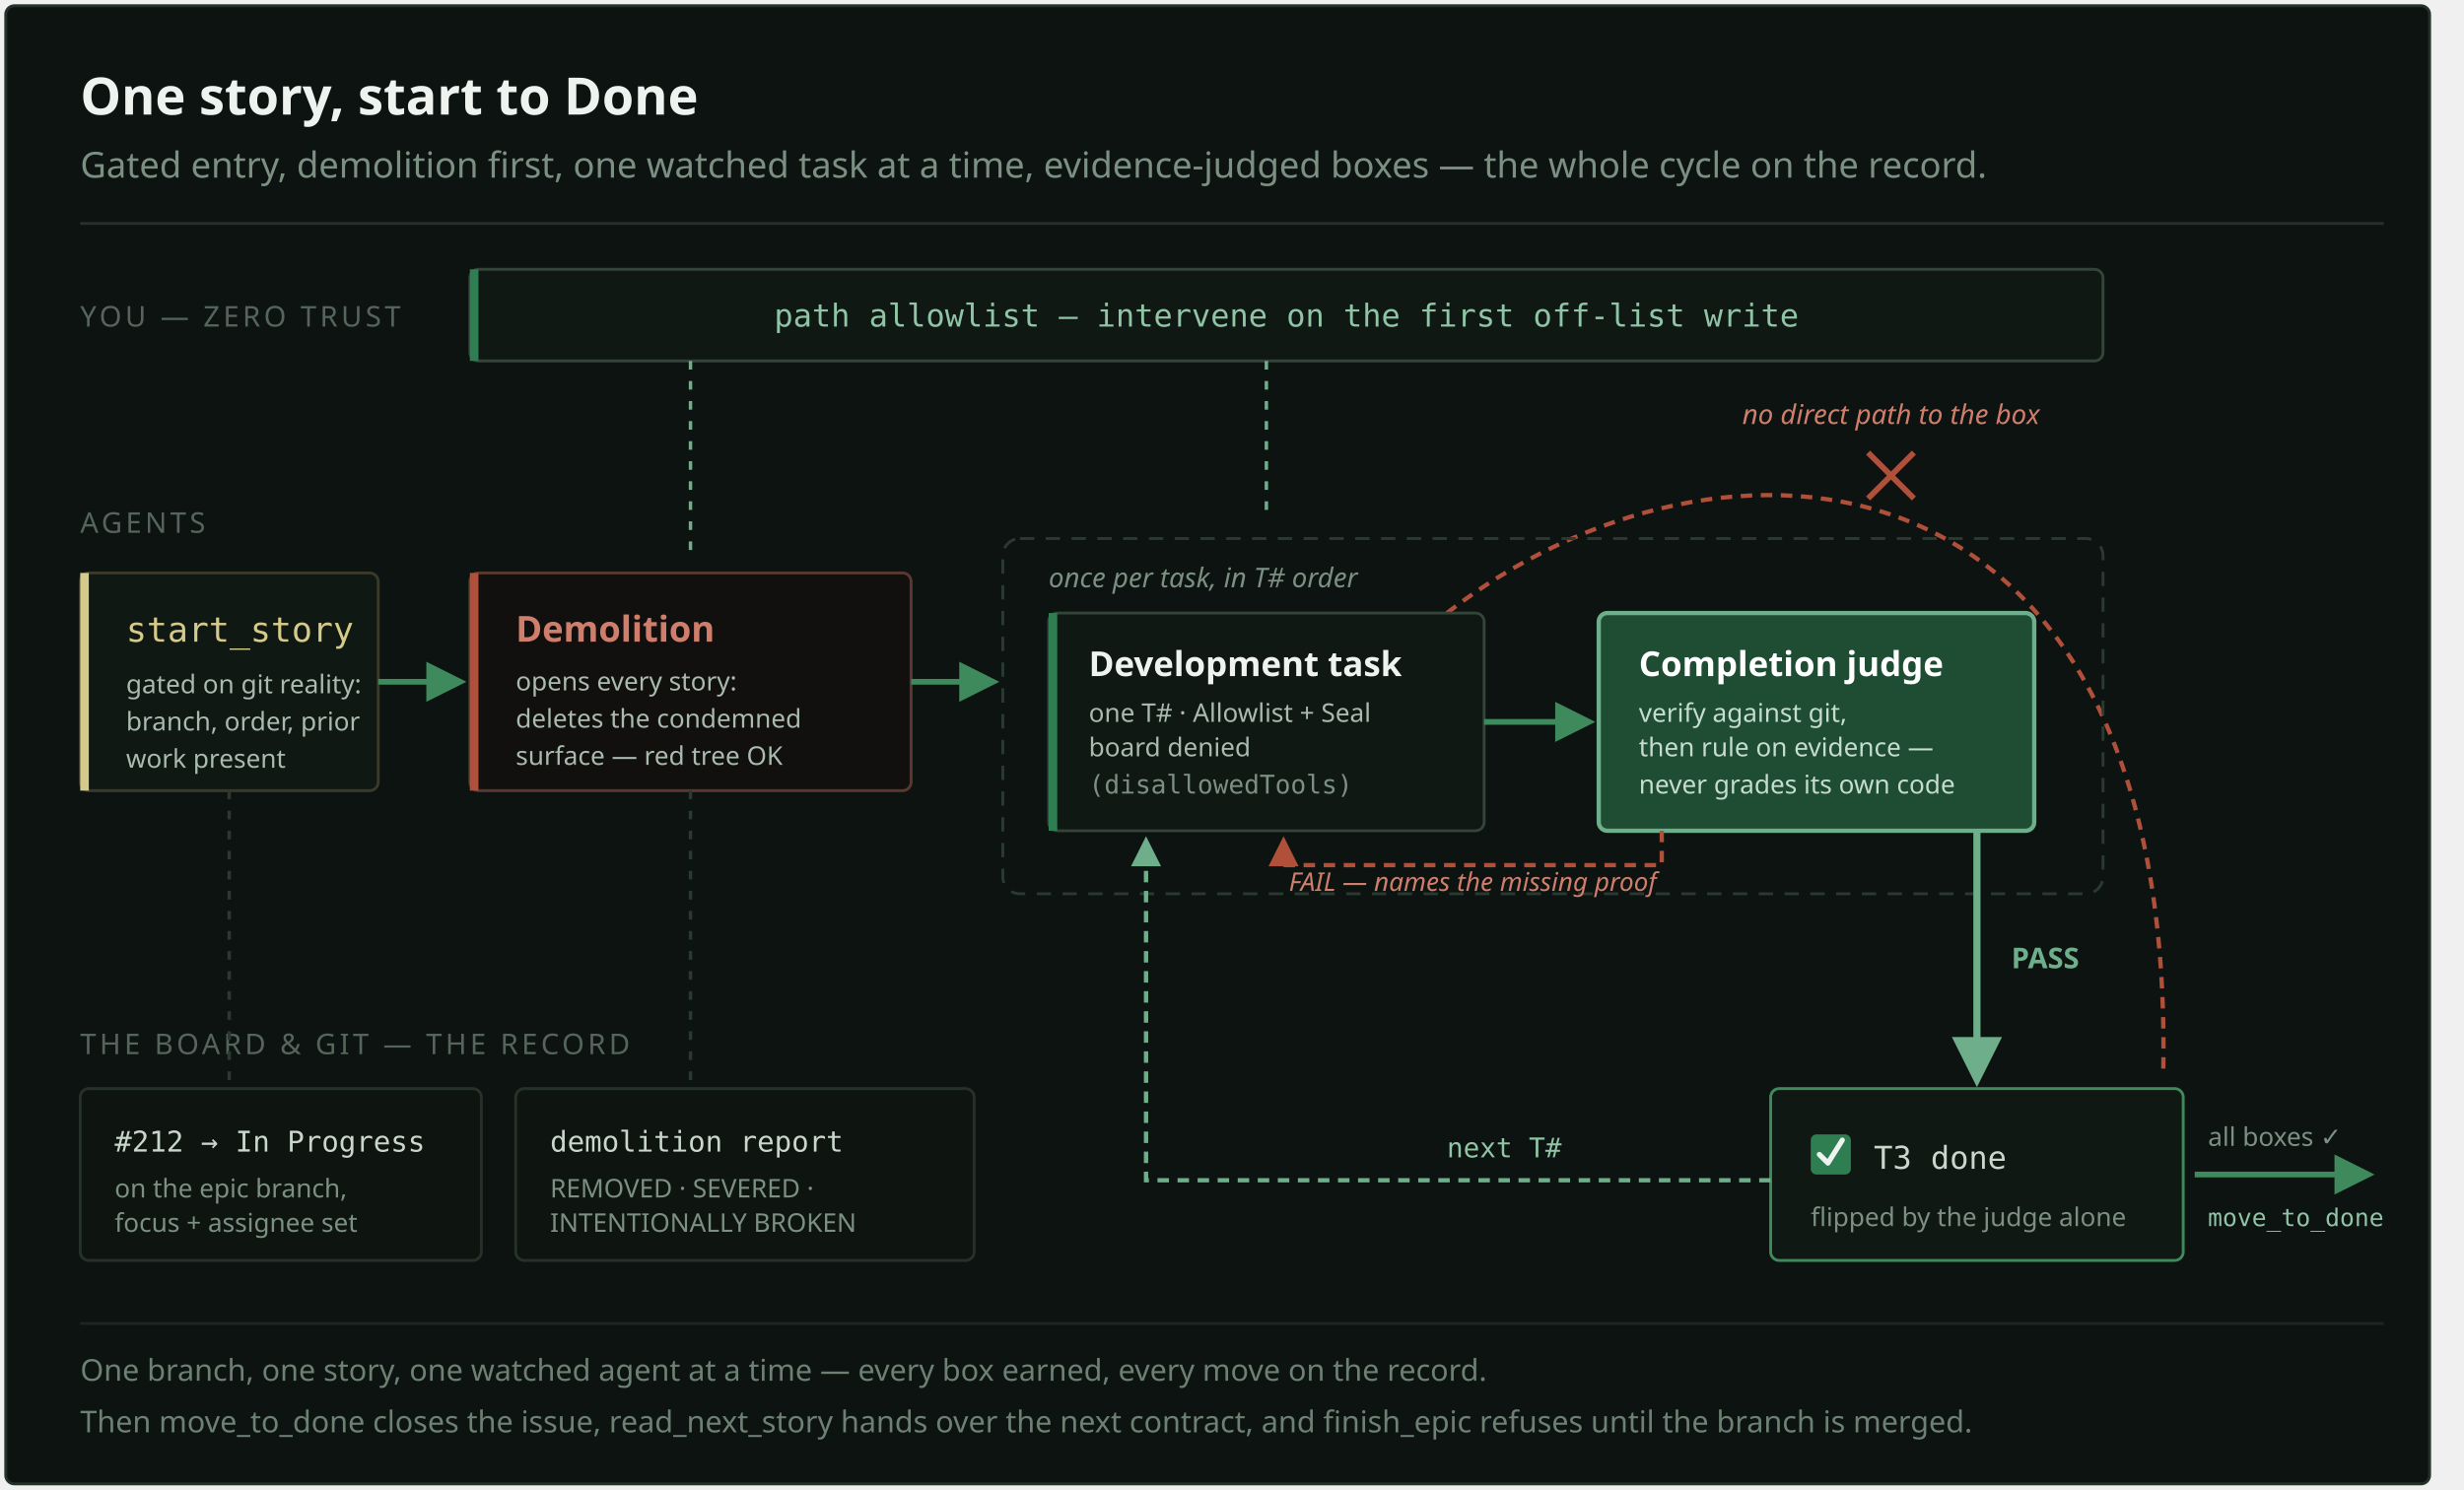
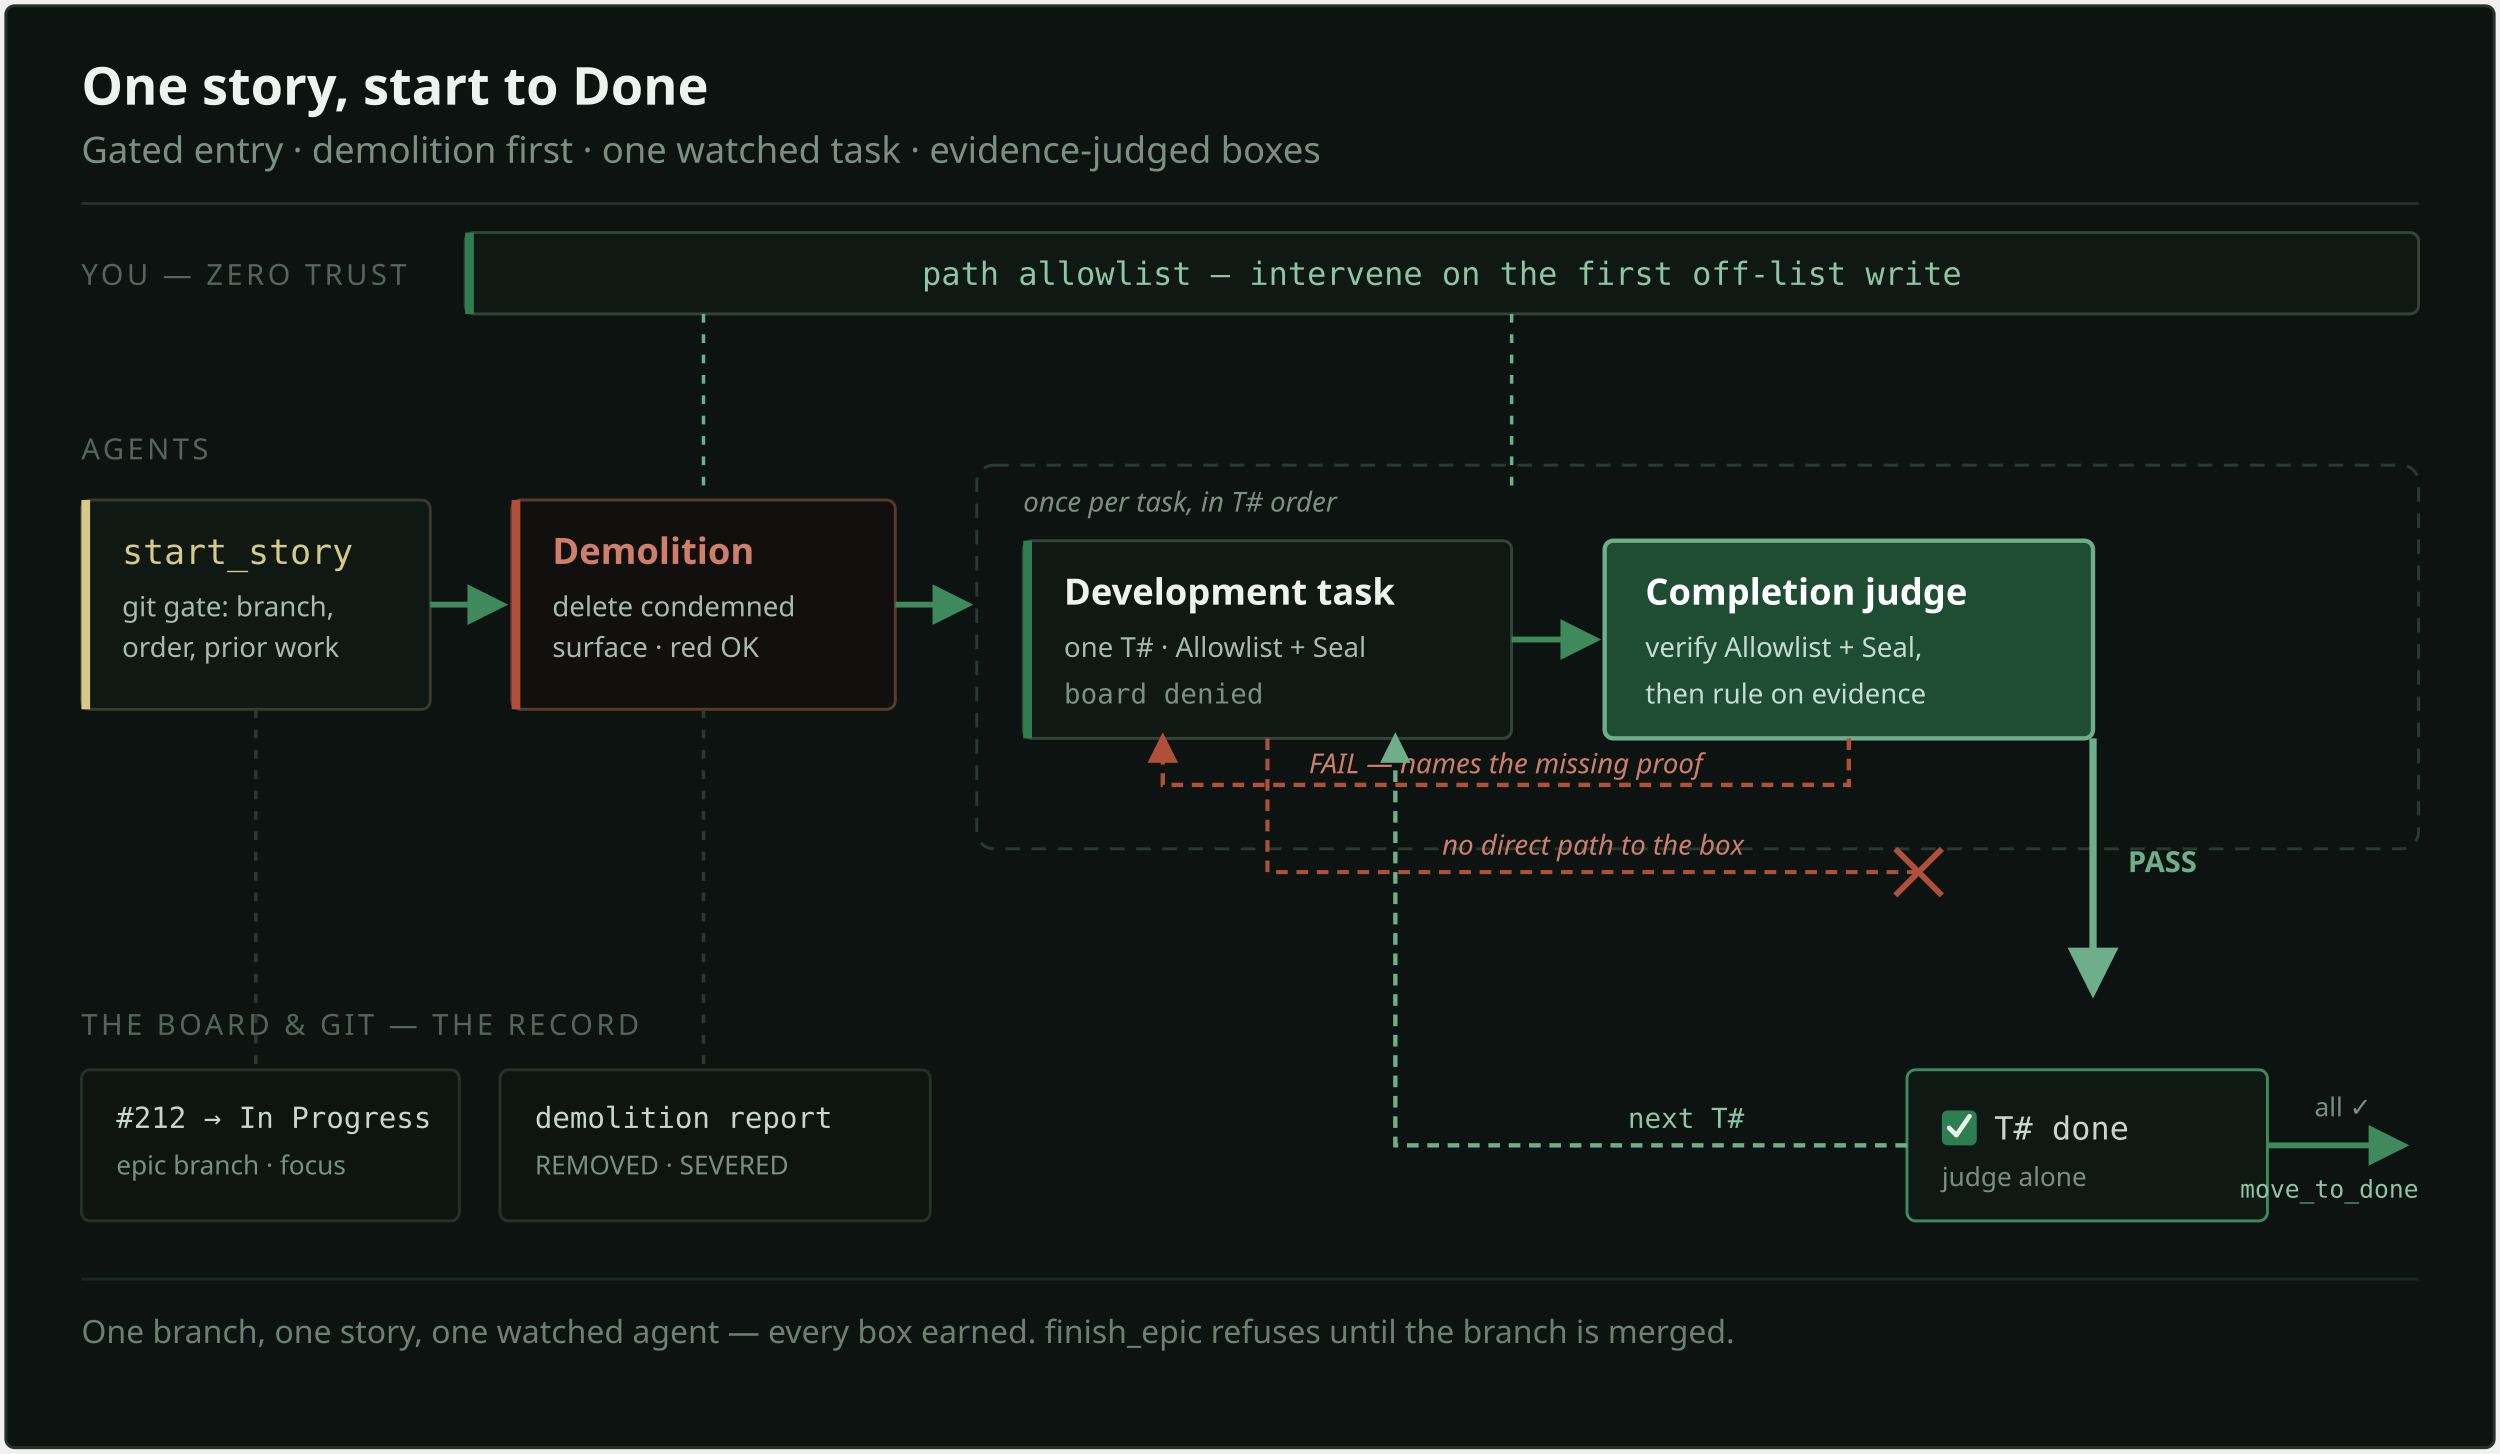
- <svg xmlns="http://www.w3.org/2000/svg" viewBox="0 0 860 520" width="860" height="520" font-family="ui-sans-serif, 'IBM Plex Sans', system-ui, sans-serif" role="img" aria-label="One story, start to Done: start_story gates on git reality, demolition deletes the condemned surface, then one development task at a time runs under a path-allowlist monitor and submits evidence to the judge — verify_task_completion then check_story_task on PASS only; FAIL loops back naming the missing proof, and there is no direct path from developer to checkbox.">
+ <svg xmlns="http://www.w3.org/2000/svg" viewBox="0 0 860 500" width="860" height="500" font-family="ui-sans-serif, 'IBM Plex Sans', system-ui, sans-serif" role="img" aria-label="One story, start to Done: start_story gates on git, demolition deletes the condemned surface, each development task runs under a path allowlist with the judge verifying git before any checkbox — FAIL loops with the missing proof, and there is no direct path from developer to the box.">
  <defs>
    <style>
      .mono { font-family: ui-monospace, 'JetBrains Mono', Menlo, Consolas, monospace; }
    </style>
    <marker id="fern" viewBox="0 0 10 10" refX="8" refY="5" markerWidth="7" markerHeight="7" orient="auto-start-reverse">
      <path d="M0,0 L10,5 L0,10 z" fill="#3f8a5c" />
    </marker>
    <marker id="fernb" viewBox="0 0 10 10" refX="8" refY="5" markerWidth="7" markerHeight="7" orient="auto-start-reverse">
      <path d="M0,0 L10,5 L0,10 z" fill="#6FAE8B" />
    </marker>
    <marker id="clay" viewBox="0 0 10 10" refX="8" refY="5" markerWidth="7" markerHeight="7" orient="auto-start-reverse">
      <path d="M0,0 L10,5 L0,10 z" fill="#b0503b" />
    </marker>
  </defs>
-   <rect x="2" y="2" width="846" height="516" rx="3" fill="#0c1310" stroke="#263229" />
-   <text x="28" y="40" font-size="18" font-weight="600" fill="#eef3ef">One story, start to Done</text>
-   <text x="28" y="62" font-size="12.5" fill="#7c8f83">Gated entry, demolition first, one watched task at a time, evidence-judged boxes — the whole cycle on the record.</text>
-   <line x1="28" y1="78" x2="832" y2="78" stroke="#263229" />
-   <text x="28" y="114" font-size="10" letter-spacing="1.2" fill="#55655c">YOU — ZERO TRUST</text>
-   <rect x="164" y="94" width="570" height="32" rx="3" fill="#101813" stroke="#35443b" />
-   <rect x="164" y="94" width="3" height="32" fill="#2F7E52" />
-   <text x="449" y="114" text-anchor="middle" class="mono" font-size="11" fill="#8fc4a6">path allowlist — intervene on the first off-list write</text>
-   <line x1="241" y1="126" x2="241" y2="196" stroke="#6FAE8B" stroke-width="1.2" stroke-dasharray="3 4" />
-   <line x1="442" y1="126" x2="442" y2="182" stroke="#6FAE8B" stroke-width="1.2" stroke-dasharray="3 4" />
-   <path d="M 505,214 C 600,140 760,150 755,376" fill="none" stroke="#b0503b" stroke-width="1.5" stroke-dasharray="4 3" />
-   <line x1="652" y1="158" x2="668" y2="174" stroke="#b0503b" stroke-width="2" />
-   <line x1="668" y1="158" x2="652" y2="174" stroke="#b0503b" stroke-width="2" />
-   <text x="660" y="148" text-anchor="middle" font-size="9.5" font-style="italic" fill="#cf7e6b">no direct path to the box</text>
-   <text x="28" y="186" font-size="10" letter-spacing="1.2" fill="#55655c">AGENTS</text>
-   <rect x="28" y="200" width="104" height="76" rx="3" fill="#101813" stroke="#3a3a2a" />
-   <rect x="28" y="200" width="3" height="76" fill="#d6ca8a" />
-   <text x="44" y="224" class="mono" font-size="12" fill="#d6ca8a">start_story</text>
-   <text x="44" y="242" font-size="9" fill="#a9baaf">gated on git reality:</text>
-   <text x="44" y="255" font-size="9" fill="#a9baaf">branch, order, prior</text>
-   <text x="44" y="268" font-size="9" fill="#a9baaf">work present</text>
-   <line x1="132" y1="238" x2="160" y2="238" stroke="#3f8a5c" stroke-width="2" marker-end="url(#fern)" />
-   <rect x="164" y="200" width="154" height="76" rx="3" fill="#12100e" stroke="#5a382e" />
-   <rect x="164" y="200" width="3" height="76" fill="#b0503b" />
-   <text x="180" y="224" font-size="12.5" font-weight="600" fill="#cf7e6b">Demolition</text>
-   <text x="180" y="241" font-size="9" fill="#a9baaf">opens every story:</text>
-   <text x="180" y="254" font-size="9" fill="#a9baaf">deletes the condemned</text>
-   <text x="180" y="267" font-size="9" fill="#a9baaf">surface — red tree OK</text>
-   <line x1="318" y1="238" x2="346" y2="238" stroke="#3f8a5c" stroke-width="2" marker-end="url(#fern)" />
-   <rect x="350" y="188" width="384" height="124" rx="6" fill="none" stroke="#2b3a31" stroke-dasharray="5 4" />
-   <text x="366" y="205" font-size="9.5" font-style="italic" fill="#7c8f83">once per task, in T# order</text>
-   <rect x="366" y="214" width="152" height="76" rx="3" fill="#101813" stroke="#35443b" />
-   <rect x="366" y="214" width="3" height="76" fill="#2F7E52" />
-   <text x="380" y="236" font-size="12" font-weight="600" fill="#eef3ef">Development task</text>
-   <text x="380" y="252" font-size="9" fill="#a9baaf">one T# · Allowlist + Seal</text>
-   <text x="380" y="264" font-size="9" fill="#a9baaf">board denied</text>
-   <text x="380" y="277" class="mono" font-size="9" fill="#7c8f83">(disallowedTools)</text>
-   <line x1="518" y1="252" x2="554" y2="252" stroke="#3f8a5c" stroke-width="2" marker-end="url(#fern)" />
-   <rect x="558" y="214" width="152" height="76" rx="3" fill="#1E4D33" stroke="#6FAE8B" stroke-width="1.5" />
-   <text x="572" y="236" font-size="12" font-weight="600" fill="#ffffff">Completion judge</text>
-   <text x="572" y="252" font-size="9" fill="#c6dccd">verify against git,</text>
-   <text x="572" y="264" font-size="9" fill="#c6dccd">then rule on evidence —</text>
-   <text x="572" y="277" font-size="9" fill="#c6dccd">never grades its own code</text>
-   <path d="M 580,290 L 580,302 L 448,302 L 448,294" fill="none" stroke="#b0503b" stroke-width="1.5" stroke-dasharray="4 3" marker-end="url(#clay)" />
-   <text x="514" y="311" text-anchor="middle" font-size="9" font-style="italic" fill="#cf7e6b">FAIL — names the missing proof</text>
-   <line x1="690" y1="290" x2="690" y2="376" stroke="#6FAE8B" stroke-width="2.5" marker-end="url(#fernb)" />
-   <text x="702" y="338" font-size="10" font-weight="600" fill="#6FAE8B">PASS</text>
-   <text x="28" y="368" font-size="10" letter-spacing="1.2" fill="#55655c">THE BOARD &amp; GIT — THE RECORD</text>
-   <line x1="80" y1="276" x2="80" y2="380" stroke="#2b3a31" stroke-width="1.2" stroke-dasharray="3 4" />
-   <rect x="28" y="380" width="140" height="60" rx="3" fill="#0e1511" stroke="#263229" />
-   <text x="40" y="402" class="mono" font-size="10" fill="#c9d6cc">#212 → In Progress</text>
-   <text x="40" y="418" font-size="9" fill="#7c8f83">on the epic branch,</text>
-   <text x="40" y="430" font-size="9" fill="#7c8f83">focus + assignee set</text>
-   <line x1="241" y1="276" x2="241" y2="380" stroke="#2b3a31" stroke-width="1.2" stroke-dasharray="3 4" />
-   <rect x="180" y="380" width="160" height="60" rx="3" fill="#0e1511" stroke="#263229" />
-   <text x="192" y="402" class="mono" font-size="10" fill="#c9d6cc">demolition report</text>
-   <text x="192" y="418" font-size="9" fill="#7c8f83">REMOVED · SEVERED ·</text>
-   <text x="192" y="430" font-size="9" fill="#7c8f83">INTENTIONALLY BROKEN</text>
-   <rect x="618" y="380" width="144" height="60" rx="3" fill="#101813" stroke="#3f8a5c" />
-   <rect x="632" y="396" width="14" height="14" rx="2" fill="#2F7E52" />
-   <path d="M 635,403 L 638,406 L 643,398" fill="none" stroke="#eef3ef" stroke-width="1.8" stroke-linecap="round" stroke-linejoin="round" />
-   <text x="654" y="408" class="mono" font-size="11" fill="#c9d6cc">T3 done</text>
-   <text x="632" y="428" font-size="9" fill="#7c8f83">flipped by the judge alone</text>
-   <path d="M 618,412 L 400,412 L 400,294" fill="none" stroke="#6FAE8B" stroke-width="1.5" stroke-dasharray="4 3" marker-end="url(#fernb)" />
-   <text x="505" y="404" class="mono" font-size="9.5" fill="#8fc4a6">next T#</text>
-   <text x="794" y="400" text-anchor="middle" font-size="9" fill="#7c8f83">all boxes ✓</text>
-   <line x1="766" y1="410" x2="826" y2="410" stroke="#3f8a5c" stroke-width="2" marker-end="url(#fern)" />
-   <text x="832" y="428" text-anchor="end" class="mono" font-size="8.5" fill="#8fc4a6">move_to_done</text>
-   <line x1="28" y1="462" x2="832" y2="462" stroke="#1b2620" />
-   <text x="28" y="482" font-size="10.5" fill="#6d8074">One branch, one story, one watched agent at a time — every box earned, every move on the record.</text>
-   <text x="28" y="500" font-size="10.5" fill="#6d8074">Then move_to_done closes the issue, read_next_story hands over the next contract, and finish_epic refuses until the branch is merged.</text>
+   <rect x="2" y="2" width="856" height="496" rx="3" fill="#0c1310" stroke="#263229" />
+   <text x="28" y="36" font-size="18" font-weight="600" fill="#eef3ef">One story, start to Done</text>
+   <text x="28" y="56" font-size="12.5" fill="#7c8f83">Gated entry · demolition first · one watched task · evidence-judged boxes</text>
+   <line x1="28" y1="70" x2="832" y2="70" stroke="#263229" />
+   <text x="28" y="98" font-size="10" letter-spacing="1.2" fill="#55655c">YOU — ZERO TRUST</text>
+   <rect x="160" y="80" width="672" height="28" rx="3" fill="#101813" stroke="#35443b" />
+   <rect x="160" y="80" width="3" height="28" fill="#2F7E52" />
+   <text x="496" y="98" text-anchor="middle" class="mono" font-size="11" fill="#8fc4a6">path allowlist — intervene on the first off-list write</text>
+   <line x1="242" y1="108" x2="242" y2="168" stroke="#6FAE8B" stroke-width="1.2" stroke-dasharray="3 4" />
+   <line x1="520" y1="108" x2="520" y2="168" stroke="#6FAE8B" stroke-width="1.2" stroke-dasharray="3 4" />
+   <text x="28" y="158" font-size="10" letter-spacing="1.2" fill="#55655c">AGENTS</text>
+   <rect x="28" y="172" width="120" height="72" rx="3" fill="#101813" stroke="#3a3a2a" />
+   <rect x="28" y="172" width="3" height="72" fill="#d6ca8a" />
+   <text x="42" y="194" class="mono" font-size="12" fill="#d6ca8a">start_story</text>
+   <text x="42" y="212" font-size="9.5" fill="#a9baaf">git gate: branch,</text>
+   <text x="42" y="226" font-size="9.5" fill="#a9baaf">order, prior work</text>
+   <line x1="148" y1="208" x2="172" y2="208" stroke="#3f8a5c" stroke-width="2" marker-end="url(#fern)" />
+   <rect x="176" y="172" width="132" height="72" rx="3" fill="#12100e" stroke="#5a382e" />
+   <rect x="176" y="172" width="3" height="72" fill="#b0503b" />
+   <text x="190" y="194" font-size="12.5" font-weight="600" fill="#cf7e6b">Demolition</text>
+   <text x="190" y="212" font-size="9.5" fill="#a9baaf">delete condemned</text>
+   <text x="190" y="226" font-size="9.5" fill="#a9baaf">surface · red OK</text>
+   <line x1="308" y1="208" x2="332" y2="208" stroke="#3f8a5c" stroke-width="2" marker-end="url(#fern)" />
+   <rect x="336" y="160" width="496" height="132" rx="6" fill="none" stroke="#2b3a31" stroke-dasharray="5 4" />
+   <text x="352" y="176" font-size="9.5" font-style="italic" fill="#7c8f83">once per task, in T# order</text>
+   <rect x="352" y="186" width="168" height="68" rx="3" fill="#101813" stroke="#35443b" />
+   <rect x="352" y="186" width="3" height="68" fill="#2F7E52" />
+   <text x="366" y="208" font-size="12.5" font-weight="600" fill="#eef3ef">Development task</text>
+   <text x="366" y="226" font-size="9.5" fill="#a9baaf">one T# · Allowlist + Seal</text>
+   <text x="366" y="242" class="mono" font-size="9.5" fill="#7c8f83">board denied</text>
+   <line x1="520" y1="220" x2="548" y2="220" stroke="#3f8a5c" stroke-width="2" marker-end="url(#fern)" />
+   <rect x="552" y="186" width="168" height="68" rx="3" fill="#1E4D33" stroke="#6FAE8B" stroke-width="1.5" />
+   <text x="566" y="208" font-size="12.5" font-weight="600" fill="#ffffff">Completion judge</text>
+   <text x="566" y="226" font-size="9.5" fill="#c6dccd">verify Allowlist + Seal,</text>
+   <text x="566" y="242" font-size="9.5" fill="#c6dccd">then rule on evidence</text>
+   <path d="M 636,254 L 636,270 L 400,270 L 400,254" fill="none" stroke="#b0503b" stroke-width="1.5" stroke-dasharray="4 3" marker-end="url(#clay)" />
+   <text x="518" y="266" text-anchor="middle" font-size="9.5" font-style="italic" fill="#cf7e6b">FAIL — names the missing proof</text>
+   <line x1="720" y1="254" x2="720" y2="340" stroke="#6FAE8B" stroke-width="2.5" marker-end="url(#fernb)" />
+   <text x="732" y="300" font-size="10" font-weight="600" fill="#6FAE8B">PASS</text>
+   <path d="M 436,254 L 436,300 L 660,300" fill="none" stroke="#b0503b" stroke-width="1.4" stroke-dasharray="4 3" />
+   <line x1="652" y1="292" x2="668" y2="308" stroke="#b0503b" stroke-width="2" />
+   <line x1="668" y1="292" x2="652" y2="308" stroke="#b0503b" stroke-width="2" />
+   <text x="548" y="294" text-anchor="middle" font-size="9.5" font-style="italic" fill="#cf7e6b">no direct path to the box</text>
+   <text x="28" y="356" font-size="10" letter-spacing="1.2" fill="#55655c">THE BOARD &amp; GIT — THE RECORD</text>
+   <line x1="88" y1="244" x2="88" y2="368" stroke="#2b3a31" stroke-width="1.2" stroke-dasharray="3 4" />
+   <rect x="28" y="368" width="130" height="52" rx="3" fill="#0e1511" stroke="#263229" />
+   <text x="40" y="388" class="mono" font-size="10" fill="#c9d6cc">#212 → In Progress</text>
+   <text x="40" y="404" font-size="9" fill="#7c8f83">epic branch · focus</text>
+   <line x1="242" y1="244" x2="242" y2="368" stroke="#2b3a31" stroke-width="1.2" stroke-dasharray="3 4" />
+   <rect x="172" y="368" width="148" height="52" rx="3" fill="#0e1511" stroke="#263229" />
+   <text x="184" y="388" class="mono" font-size="10" fill="#c9d6cc">demolition report</text>
+   <text x="184" y="404" font-size="9" fill="#7c8f83">REMOVED · SEVERED</text>
+   <rect x="656" y="368" width="124" height="52" rx="3" fill="#101813" stroke="#3f8a5c" />
+   <rect x="668" y="382" width="12" height="12" rx="2" fill="#2F7E52" />
+   <path d="M 670.5,388 L 673,390.5 L 677.5,384" fill="none" stroke="#eef3ef" stroke-width="1.6" stroke-linecap="round" stroke-linejoin="round" />
+   <text x="686" y="392" class="mono" font-size="11" fill="#c9d6cc">T# done</text>
+   <text x="668" y="408" font-size="9" fill="#7c8f83">judge alone</text>
+   <path d="M 656,394 L 480,394 L 480,254" fill="none" stroke="#6FAE8B" stroke-width="1.5" stroke-dasharray="4 3" marker-end="url(#fernb)" />
+   <text x="560" y="388" class="mono" font-size="9.5" fill="#8fc4a6">next T#</text>
+   <text x="806" y="384" text-anchor="middle" font-size="9" fill="#7c8f83">all ✓</text>
+   <line x1="780" y1="394" x2="826" y2="394" stroke="#3f8a5c" stroke-width="2" marker-end="url(#fern)" />
+   <text x="832" y="412" text-anchor="end" class="mono" font-size="8.5" fill="#8fc4a6">move_to_done</text>
+   <line x1="28" y1="440" x2="832" y2="440" stroke="#1b2620" />
+   <text x="28" y="462" font-size="11" fill="#6d8074">One branch, one story, one watched agent — every box earned. finish_epic refuses until the branch is merged.</text>
</svg>
